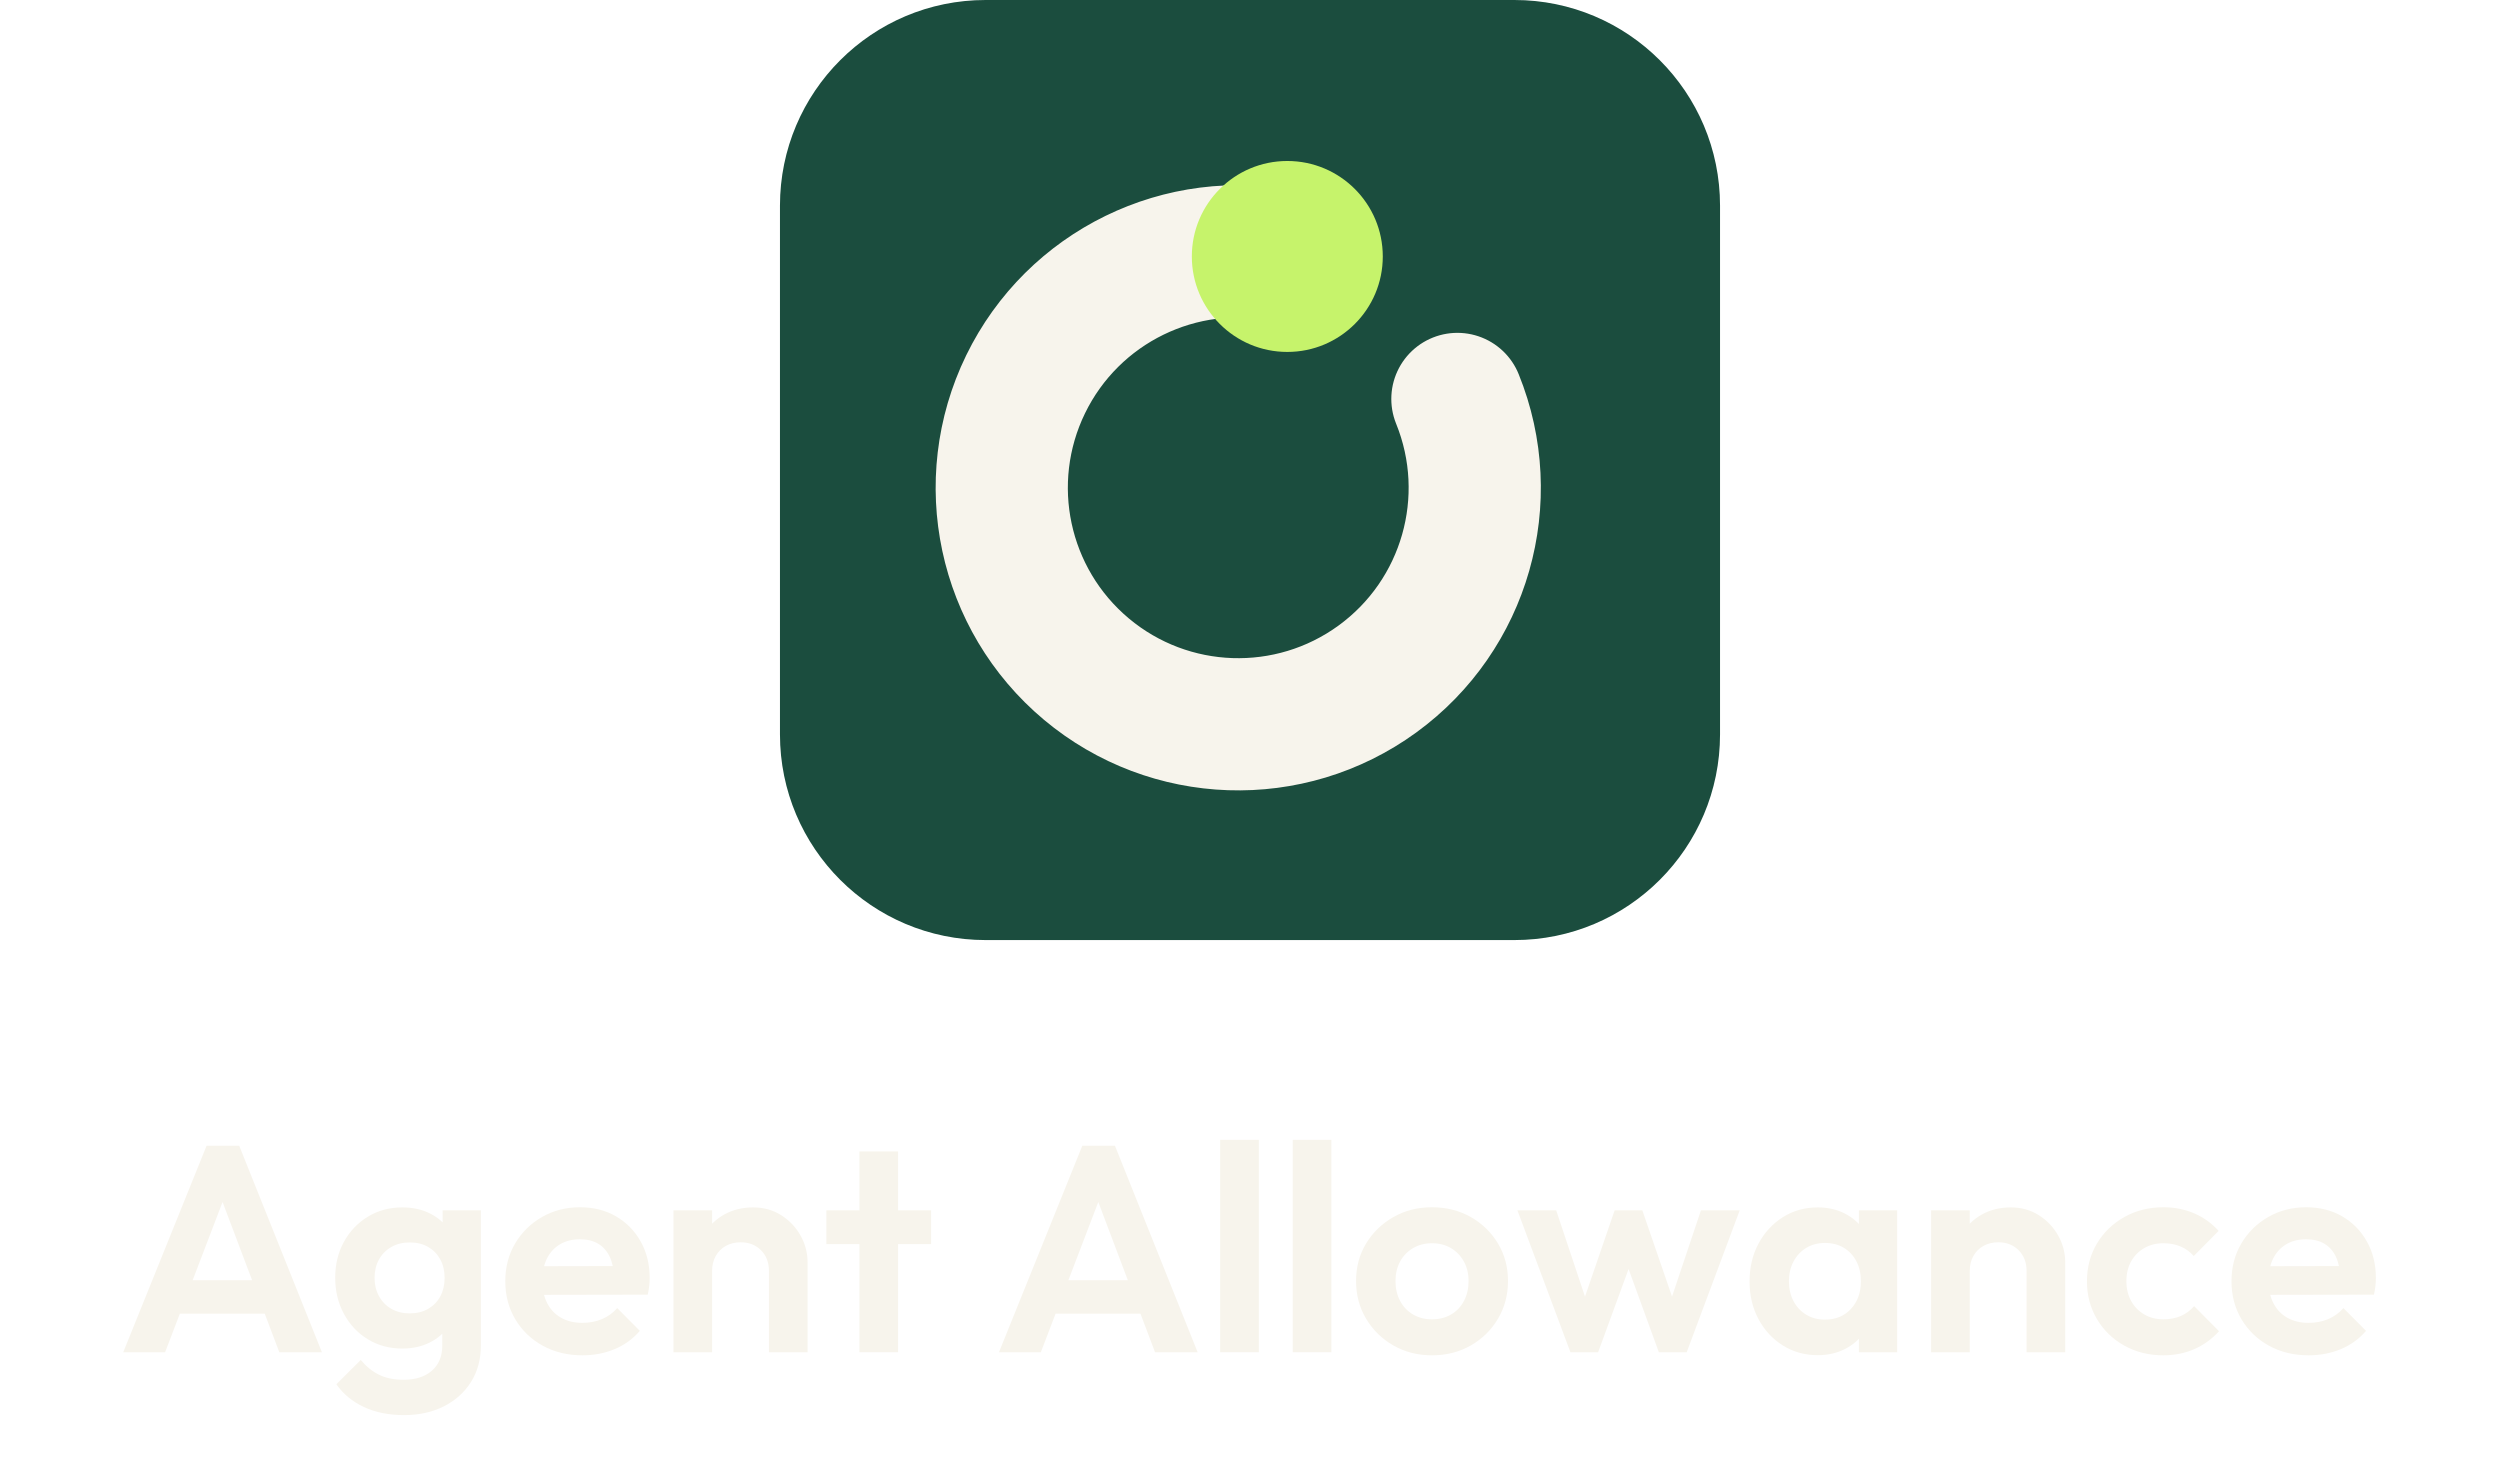
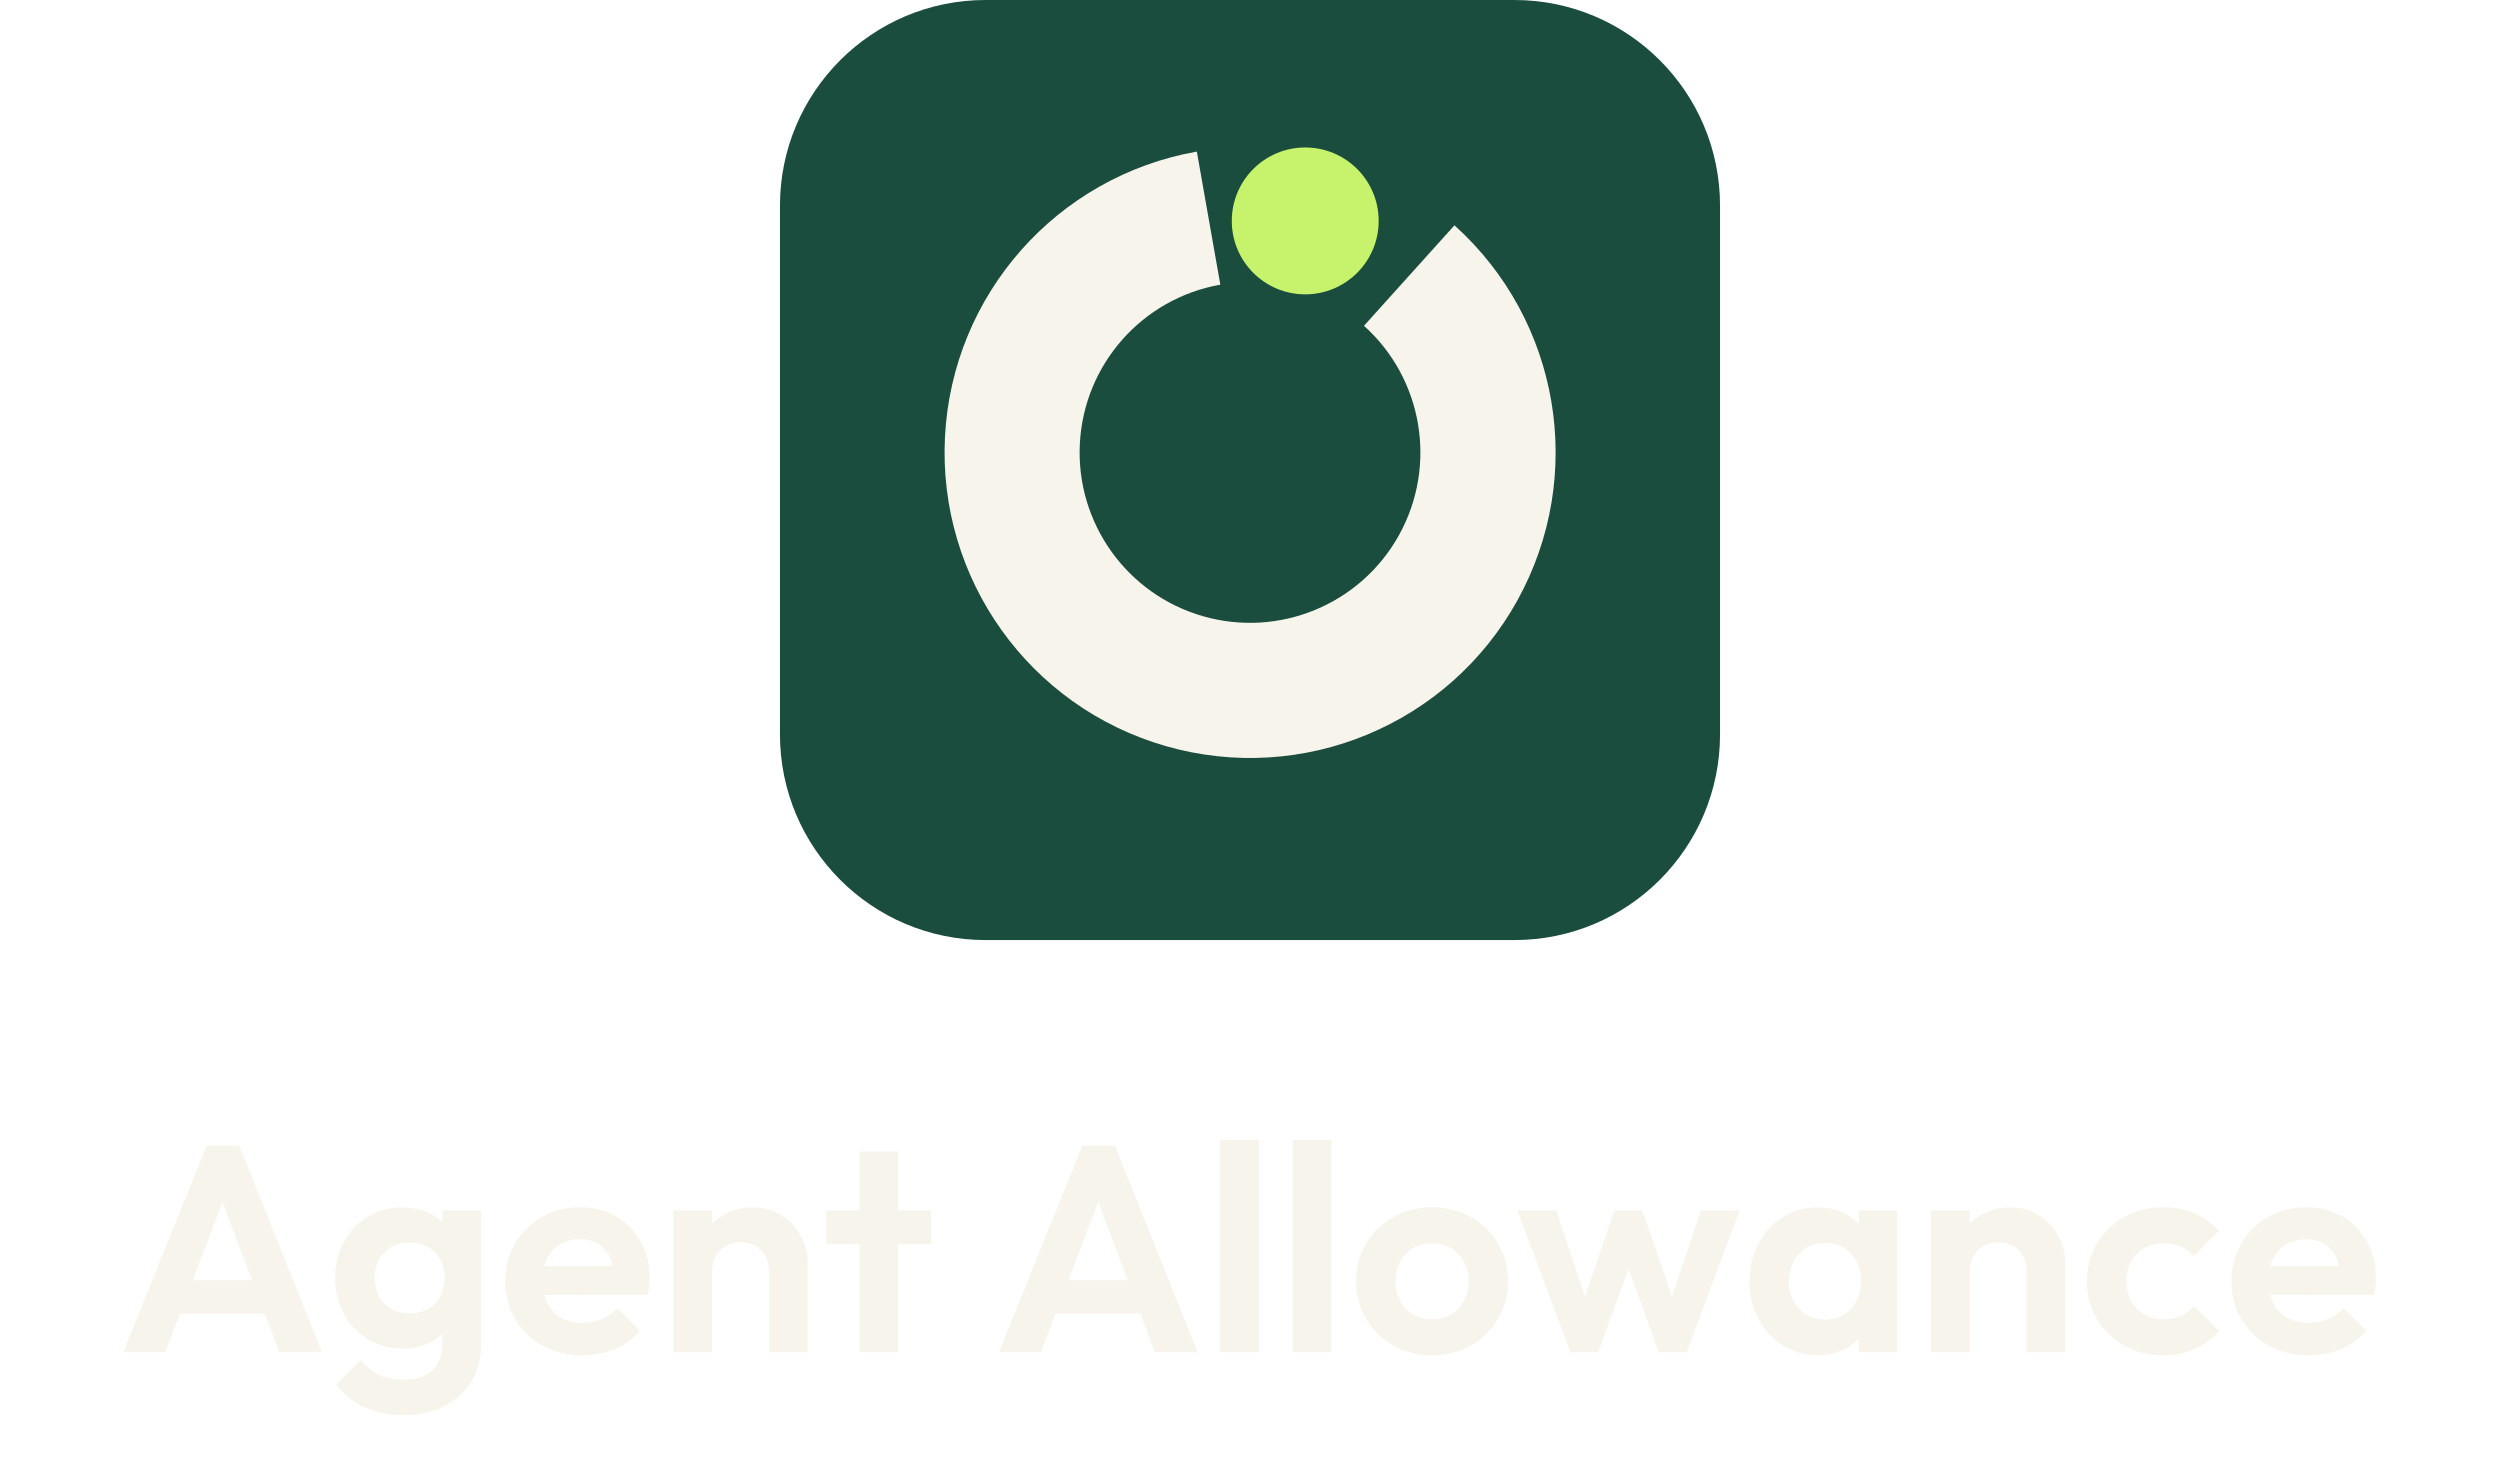
<svg xmlns="http://www.w3.org/2000/svg" viewBox="0 0 170.2 100.1" role="img" aria-label="Agent Allowance">
  <svg x="53.1" y="0" width="64" height="64" viewBox="0 0 32 32">
    <rect width="32" height="32" rx="7" fill="#1B4D3E" />
-     <path d="M 23.06 13.58 A 8.05 8.05 0 1 1 17.27 8.73" fill="none" stroke="#F7F4EC" stroke-width="4.5" stroke-linecap="round" />
-     <circle cx="17.27" cy="8.73" r="3.25" fill="#C6F36B" />
+     <path d="M 22.96 7.67 A 10.40 10.40 0 1 1 14.19 5.16 L 14.99 9.69 A 5.80 5.80 0 1 0 19.88 11.09 Z" fill="#F7F4EC" />
+     <circle cx="17.88" cy="7.52" r="2.5" fill="#C6F36B" />
  </svg>
  <g fill="#F7F4EC" transform="translate(8.00 92.06)">
    <path d="M19.5 0 303.25 703H414.25L695.75 0H550.75L333 576.5H382.5L162 0ZM170 131.25V245.25H547.75V131.25Z" transform="translate(0.00 0) scale(0.02 -0.02)" />
    <path d="M260.25 -214Q182.5 -214 123.75 -186.5Q65 -159 30 -109L113 -26.25Q140.5 -59.5 175.25 -76.625Q210 -93.75 259 -93.75Q319.75 -93.75 355.125 -62.875Q390.5 -32 390.5 22.5V143.5L412.75 249.5L391.75 356V483H522V24.5Q522 -47.5 488.5 -100.875Q455 -154.25 396.0 -184.125Q337 -214 260.25 -214ZM254.25 12.5Q189 12.5 137.125 44.125Q85.25 75.75 55.625 130.75Q26 185.75 26 253.5Q26 321.5 55.625 375.625Q85.25 429.75 137.125 461.375Q189 493 254.25 493Q307.75 493 349.125 472.125Q390.5 451.25 414.625 414.375Q438.75 377.5 440.5 328.5V177Q438.75 128.75 414.25 91.5Q389.75 54.25 348.375 33.375Q307 12.5 254.25 12.5ZM279.75 132.25Q315.75 132.25 342.5 147.75Q369.25 163.25 383.875 190.375Q398.5 217.5 398.5 253Q398.5 288.5 383.875 315.625Q369.25 342.75 342.625 358.25Q316 373.75 280 373.75Q244.25 373.75 217.125 358.25Q190 342.75 175.0 315.5Q160 288.25 160 253Q160 218.75 175.0 191.125Q190 163.5 217.0 147.875Q244 132.25 279.75 132.25Z" transform="translate(14.30 0) scale(0.02 -0.02)" />
    <path d="M288.75 -10.5Q213.25 -10.5 153.875 22.0Q94.5 54.5 60.25 111.875Q26 169.25 26 241.5Q26 313.5 59.625 370.375Q93.25 427.25 151.125 460.375Q209 493.5 280.25 493.5Q349.75 493.5 403.125 462.375Q456.5 431.25 487.0 376.75Q517.5 322.25 517.5 252.5Q517.5 239.75 516.0 226.25Q514.5 212.75 511 196L104.5 195.25V292.75L450 293.5L396.5 253.25Q395 296.25 381.375 325.125Q367.75 354 342.375 369.25Q317 384.5 279.75 384.5Q240.75 384.5 212.0 367.25Q183.25 350 167.625 318.625Q152 287.25 152 243.5Q152 199.5 168.625 167.125Q185.25 134.75 216.0 117.375Q246.75 100 288 100Q324.5 100 354.75 112.625Q385 125.25 407 150.25L484 72.75Q448.5 31.5 398.0 10.5Q347.5 -10.5 288.75 -10.5Z" transform="translate(25.88 0) scale(0.02 -0.02)" />
    <path d="M382.5 0V276.75Q382.5 320 355.5 347.125Q328.5 374.25 286.434 374.25Q257.809 374.25 235.779 362.0Q213.75 349.75 201.375 327.625Q189 305.5 189 276.75L137.75 303.25Q137.75 359.5 162.375 402.125Q187 444.75 230.422 468.875Q273.844 493 328.797 493Q382.25 493 424.125 466.5Q466 440 490.0 397.25Q514 354.5 514 306V0ZM57.5 0V483H189V0Z" transform="translate(36.70 0) scale(0.02 -0.02)" />
    <path d="M128.5 0V683.5H260V0ZM16 368V483H372.5V368Z" transform="translate(47.94 0) scale(0.02 -0.02)" />
    <path d="M19.5 0 303.25 703H414.25L695.75 0H550.75L333 576.5H382.5L162 0ZM170 131.25V245.25H547.75V131.25Z" transform="translate(59.62 0) scale(0.02 -0.02)" />
    <path d="M57.5 0V723H189V0Z" transform="translate(73.92 0) scale(0.02 -0.02)" />
    <path d="M57.5 0V723H189V0Z" transform="translate(78.86 0) scale(0.02 -0.02)" />
    <path d="M284.5 -10.5Q211.75 -10.5 153.125 23.0Q94.5 56.5 60.25 114.0Q26 171.5 26 242.5Q26 313.5 60.125 370.0Q94.25 426.5 152.875 460.0Q211.5 493.5 284.25 493.5Q357.75 493.5 416.25 460.375Q474.75 427.25 509.0 370.375Q543.25 313.5 543.25 242.5Q543.25 171.5 509.125 114.0Q475 56.5 416.5 23.0Q358 -10.5 284.5 -10.5ZM284.25 112Q321.25 112 349.5 128.5Q377.75 145 393.375 174.625Q409 204.25 409 242.25Q409 280.25 392.875 309.125Q376.75 338 349.0 354.5Q321.25 371 284.25 371Q248.25 371 220.0 354.375Q191.75 337.75 176.0 308.875Q160.25 280 160.25 242Q160.25 204.25 176.0 174.625Q191.75 145 220.0 128.5Q248.25 112 284.25 112Z" transform="translate(83.80 0) scale(0.02 -0.02)" />
    <path d="M186.75 0 6.25 483H138.25L255.5 131.75L216.25 130.75L337.25 483H431.5L552.75 130.75L513.25 131.75L631 483H763L582.5 0H487.75L366.25 334H403.25L281 0Z" transform="translate(95.18 0) scale(0.02 -0.02)" />
    <path d="M259.5 -10Q193.5 -10 140.875 23.0Q88.25 56 57.875 112.75Q27.5 169.5 27.5 240.75Q27.5 312.75 57.875 369.625Q88.25 426.5 140.875 459.75Q193.5 493 259.5 493Q311.5 493 352.5 471.75Q393.5 450.5 418.375 413.25Q443.25 376 445 328.5V154.5Q443.25 107 418.75 69.75Q394.25 32.5 352.875 11.25Q311.5 -10 259.5 -10ZM284 111Q339 111 372.75 147.625Q406.5 184.25 406.5 241.5Q406.5 280 391.25 309.375Q376 338.75 348.5 355.375Q321 372 284.25 372Q248.25 372 220.75 355.375Q193.25 338.75 177.375 309.25Q161.5 279.75 161.5 241.5Q161.5 203.25 177.25 173.75Q193 144.25 220.625 127.625Q248.25 111 284 111ZM399.75 0V129.75L420.75 247.5L399.75 364.25V483H530V0Z" transform="translate(110.56 0) scale(0.02 -0.02)" />
    <path d="M382.5 0V276.75Q382.5 320 355.5 347.125Q328.5 374.25 286.434 374.25Q257.809 374.25 235.779 362.0Q213.75 349.75 201.375 327.625Q189 305.5 189 276.75L137.75 303.25Q137.75 359.5 162.375 402.125Q187 444.75 230.422 468.875Q273.844 493 328.797 493Q382.25 493 424.125 466.5Q466 440 490.0 397.25Q514 354.5 514 306V0ZM57.5 0V483H189V0Z" transform="translate(122.32 0) scale(0.02 -0.02)" />
    <path d="M285.5 -10.5Q212.25 -10.5 153.125 22.5Q94 55.5 60.0 112.875Q26 170.25 26 241.25Q26 313.25 60.125 370.25Q94.25 427.25 153.5 460.375Q212.75 493.5 286.25 493.5Q342.75 493.5 390.75 472.875Q438.75 452.25 474.25 413L389.5 327.5Q370.5 349.25 344.375 360.125Q318.25 371 286.25 371Q249.5 371 221.0 354.5Q192.5 338 176.375 309.25Q160.25 280.5 160.25 241.75Q160.25 203.75 176.375 174.5Q192.5 145.25 221.125 128.625Q249.75 112 286.25 112Q319 112 345.375 123.375Q371.75 134.75 390.75 157L475.5 71.5Q439.25 31.5 391.125 10.5Q343 -10.5 285.5 -10.5Z" transform="translate(133.56 0) scale(0.02 -0.02)" />
    <path d="M288.75 -10.5Q213.25 -10.5 153.875 22.0Q94.5 54.5 60.25 111.875Q26 169.25 26 241.5Q26 313.5 59.625 370.375Q93.25 427.25 151.125 460.375Q209 493.5 280.25 493.5Q349.75 493.5 403.125 462.375Q456.5 431.25 487.0 376.75Q517.5 322.25 517.5 252.5Q517.5 239.75 516.0 226.25Q514.5 212.75 511 196L104.5 195.25V292.75L450 293.5L396.5 253.25Q395 296.25 381.375 325.125Q367.75 354 342.375 369.25Q317 384.5 279.75 384.5Q240.75 384.5 212.0 367.25Q183.25 350 167.625 318.625Q152 287.25 152 243.5Q152 199.5 168.625 167.125Q185.25 134.75 216.0 117.375Q246.75 100 288 100Q324.5 100 354.75 112.625Q385 125.25 407 150.25L484 72.75Q448.5 31.5 398.0 10.5Q347.5 -10.5 288.75 -10.5Z" transform="translate(143.40 0) scale(0.02 -0.02)" />
  </g>
</svg>
